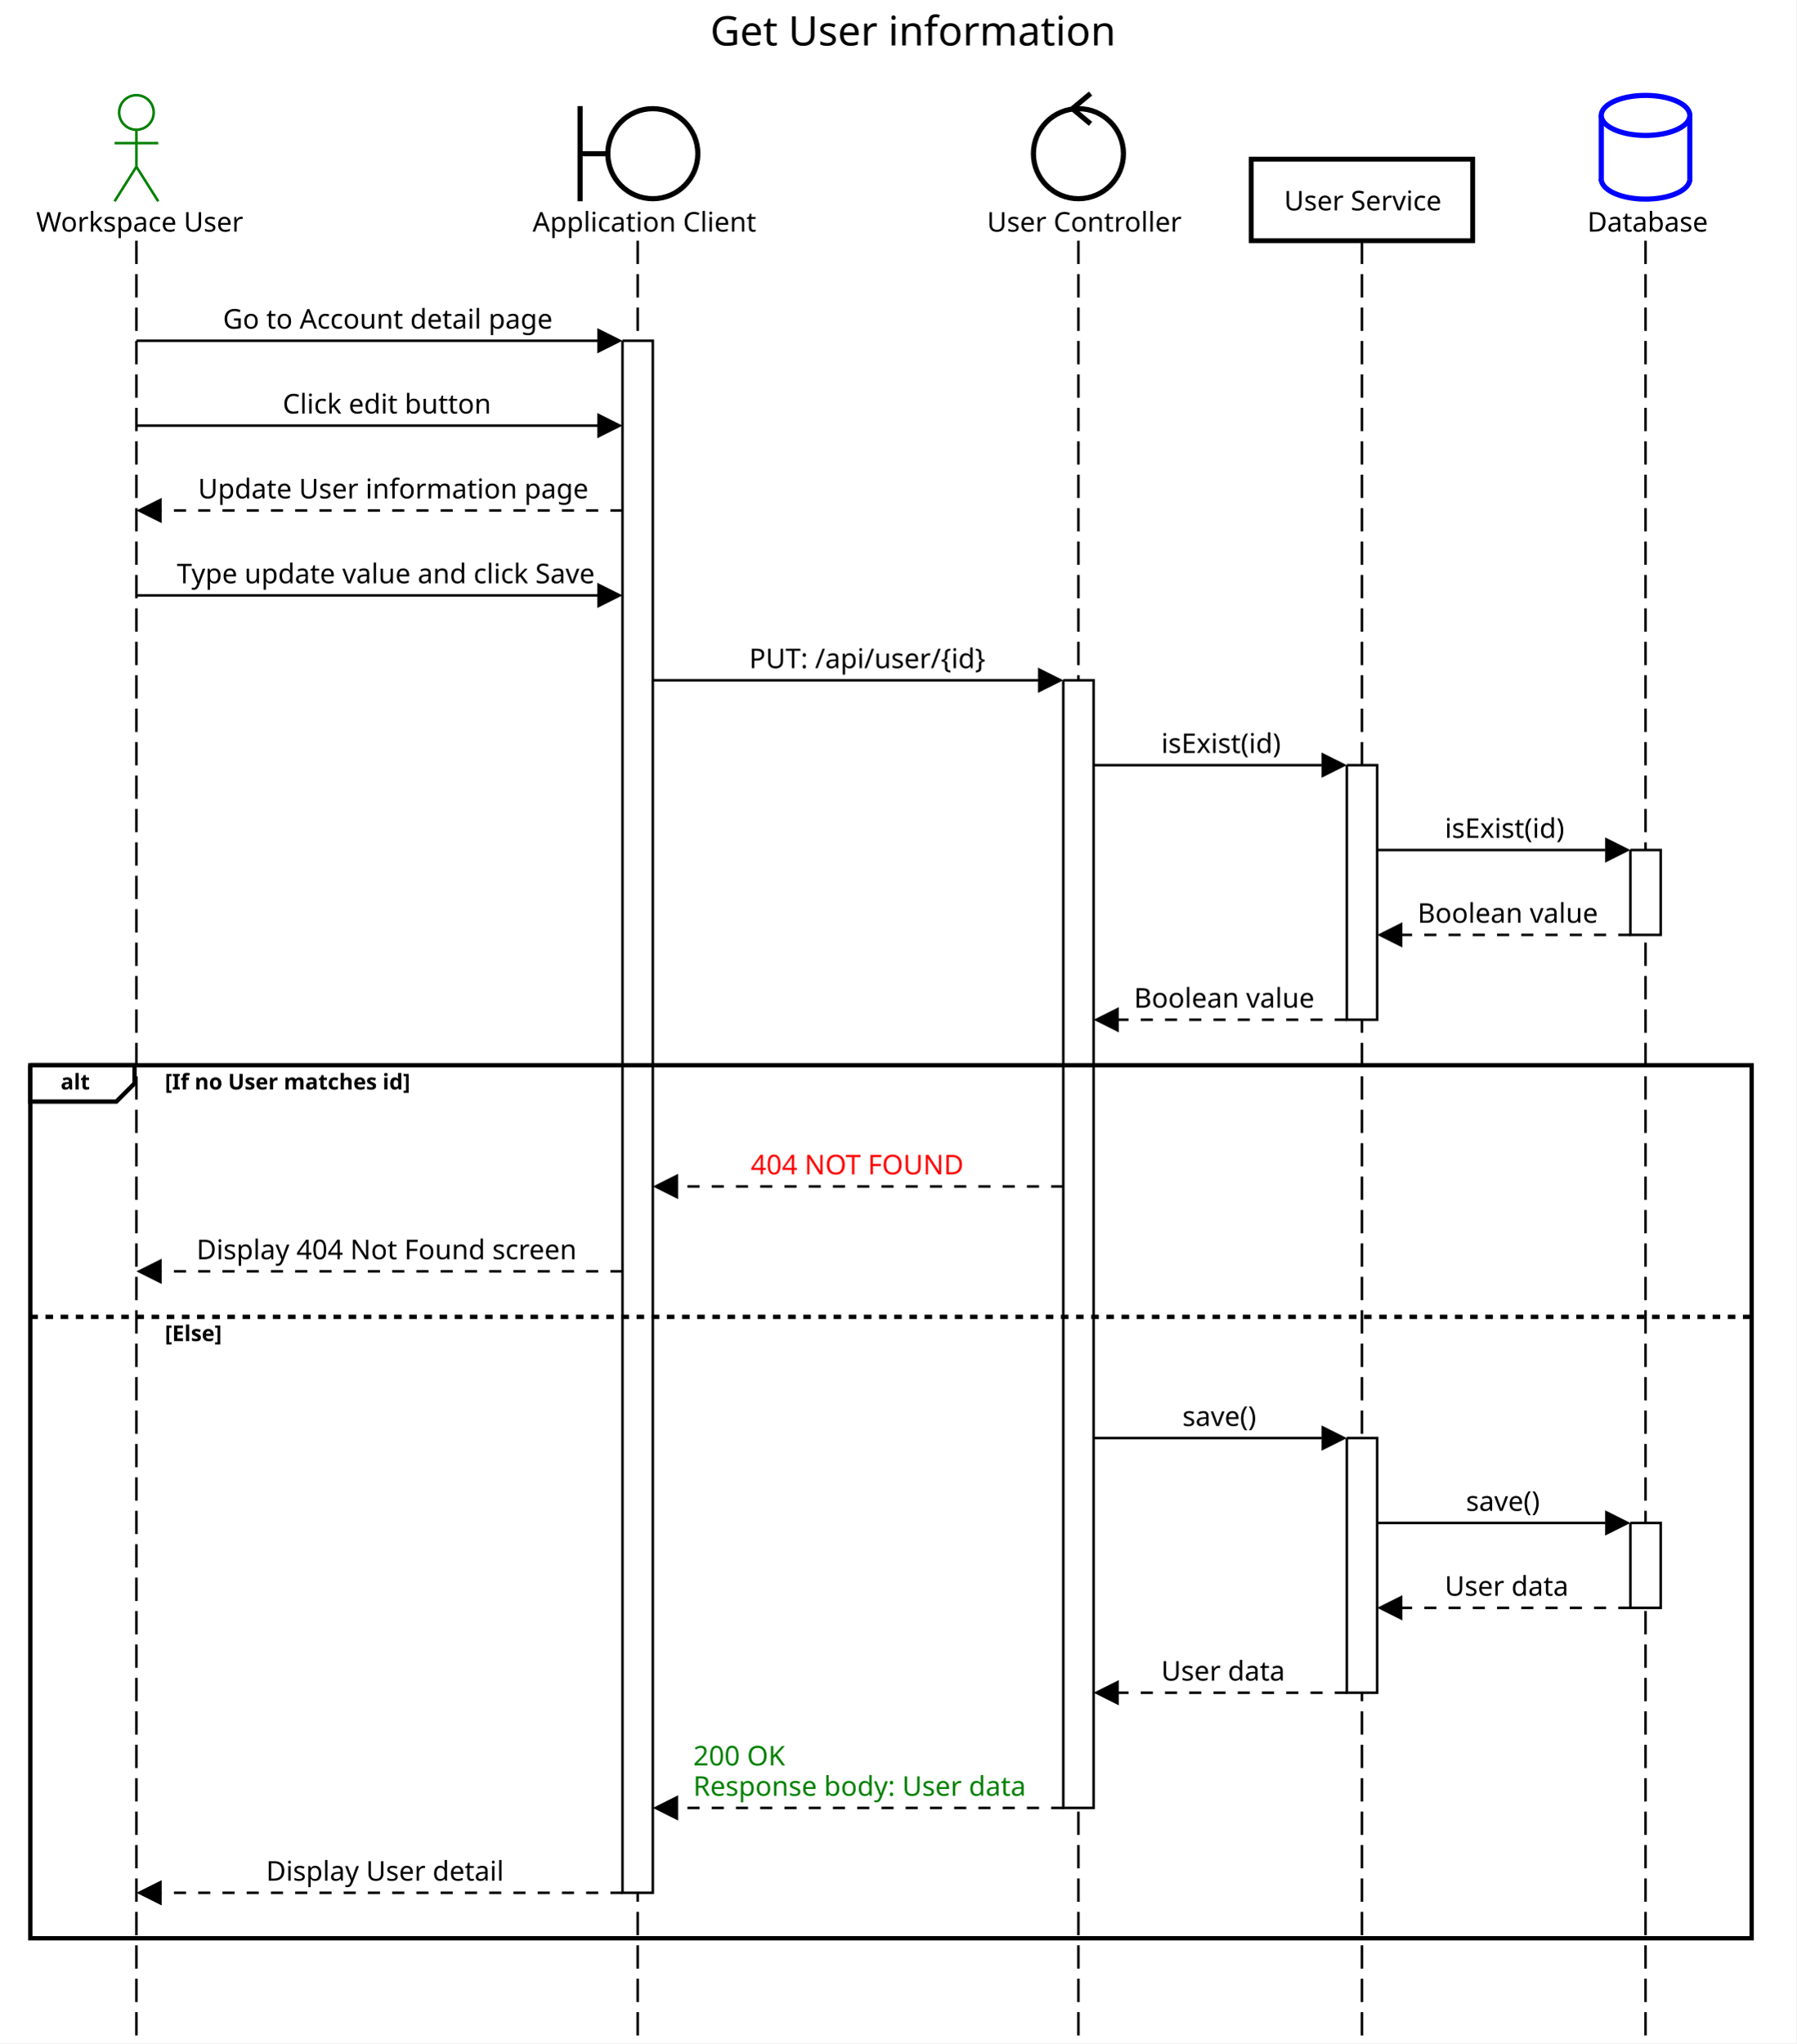
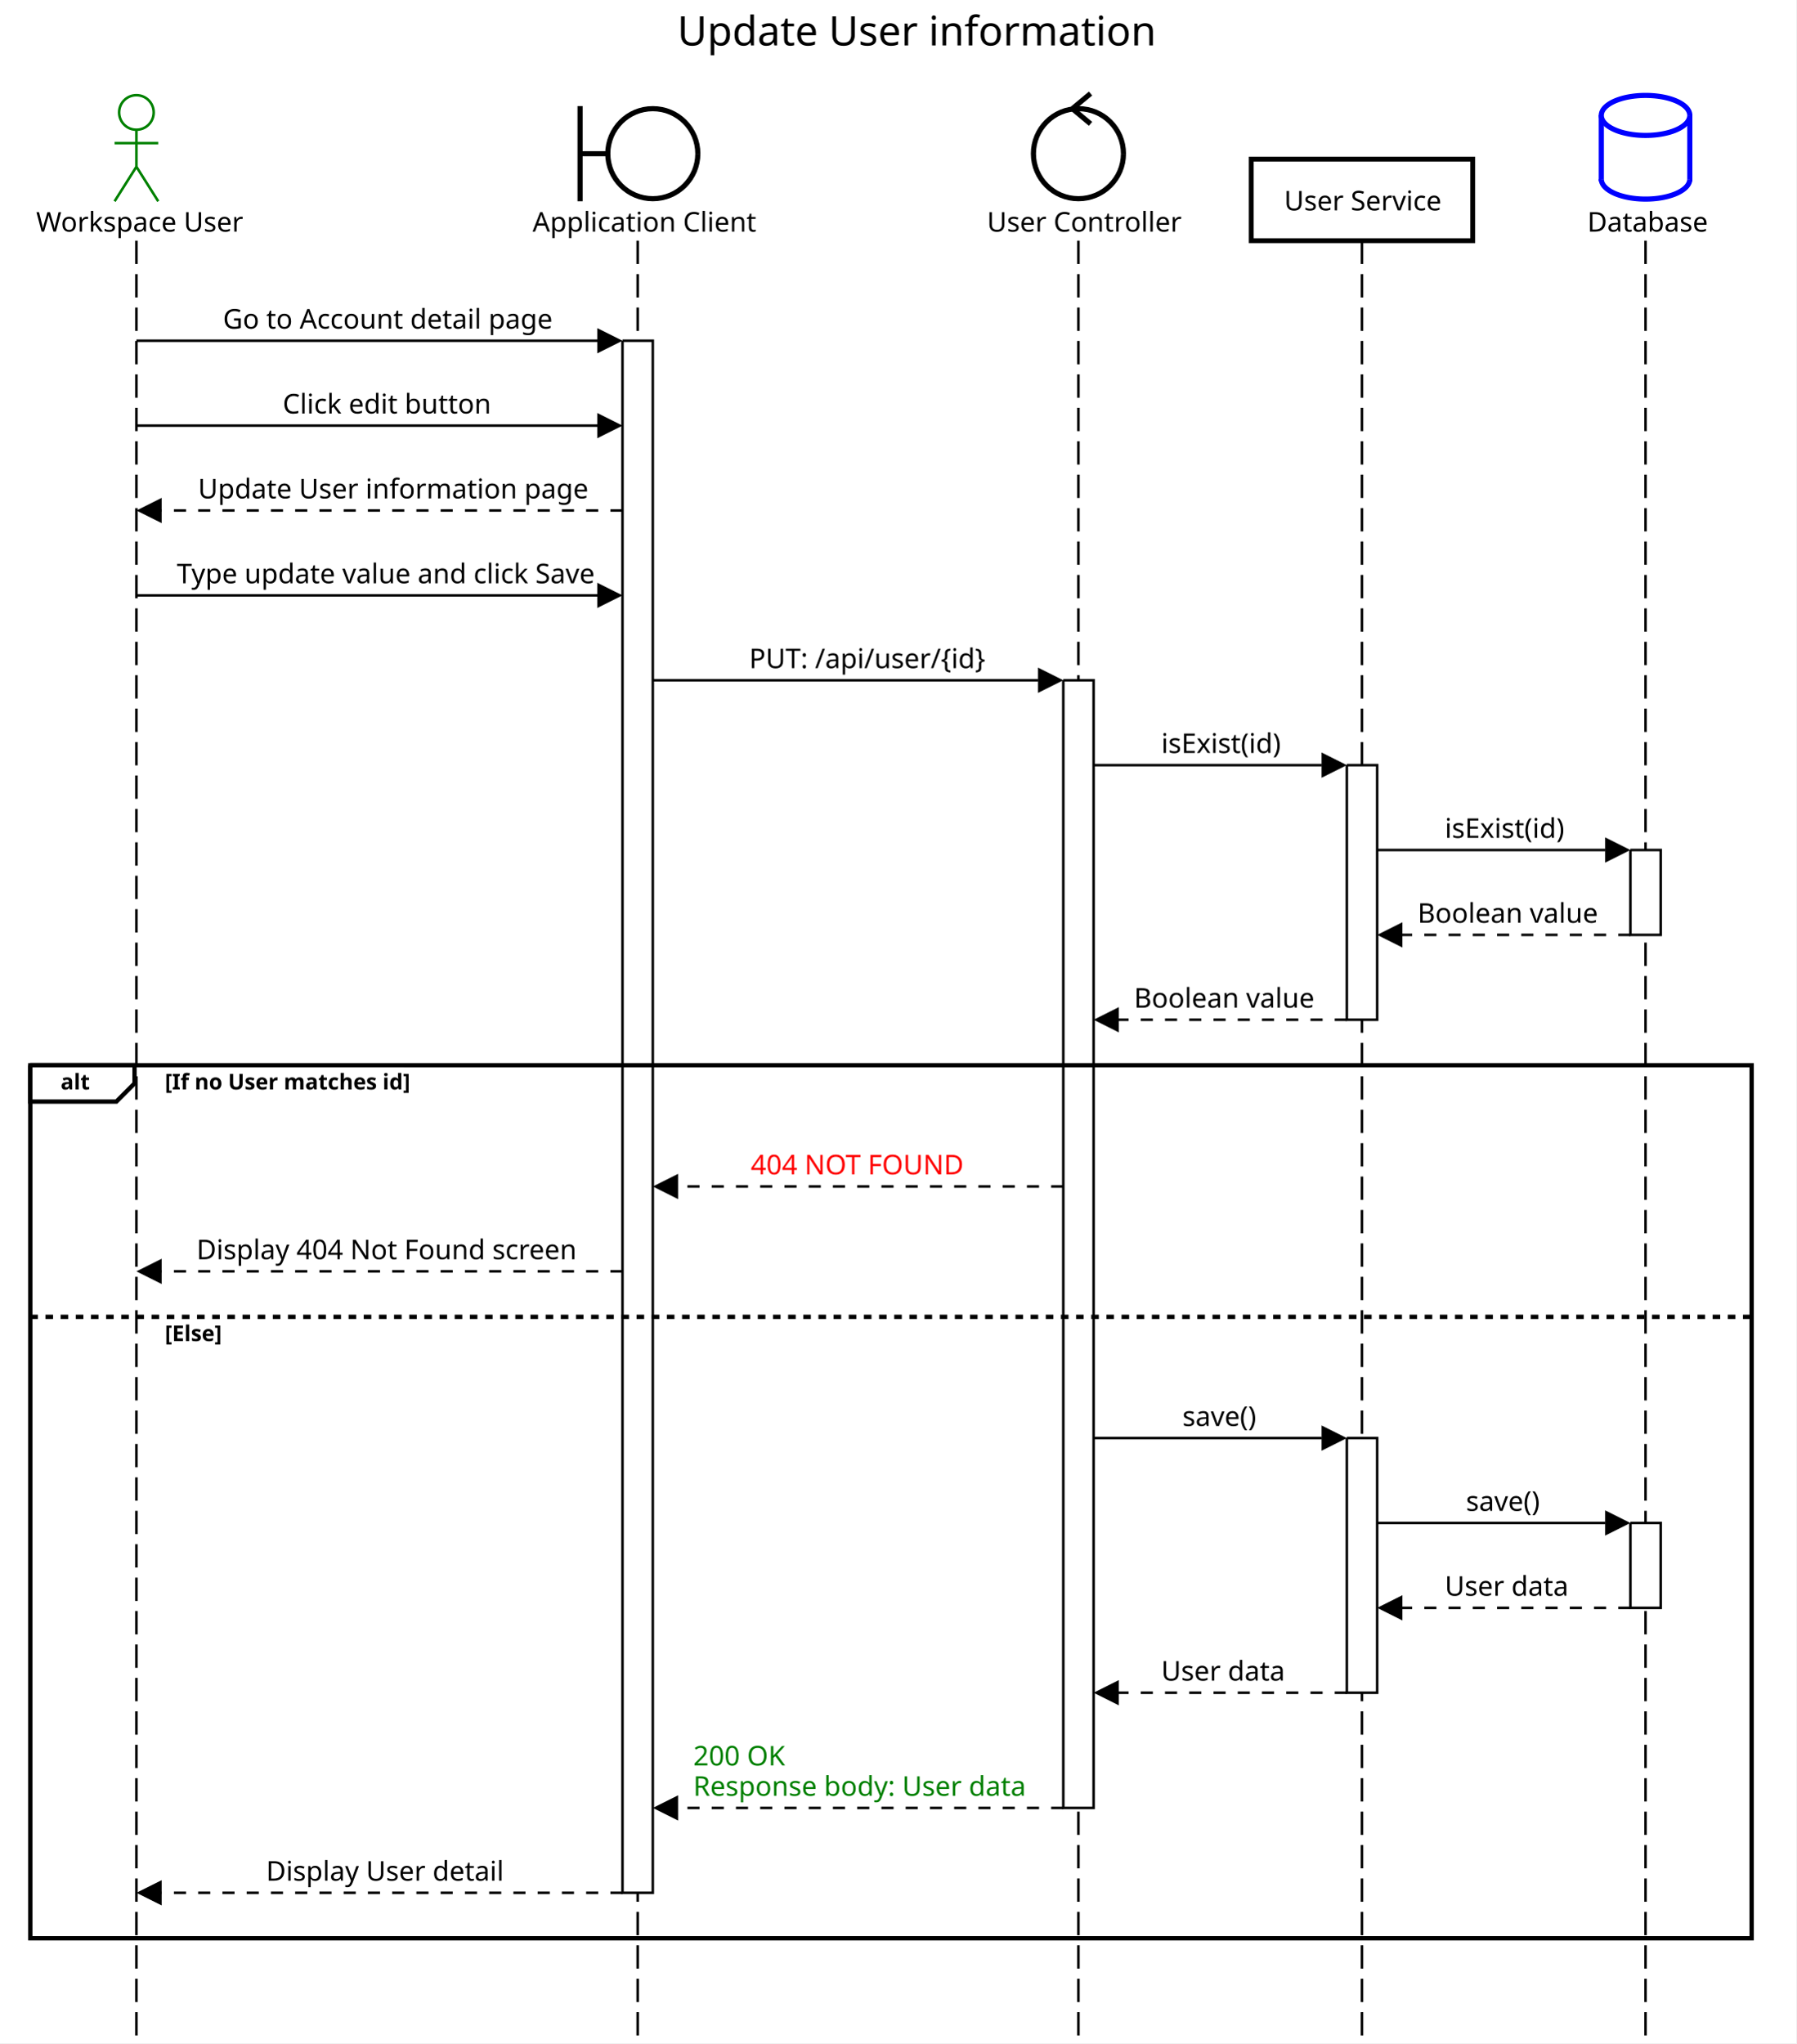
<svg xmlns="http://www.w3.org/2000/svg" version="1.1" width="968" height="1101">
  <defs />
  <g>
    <g />
    <g />
    <g />
    <g />
    <g />
    <g />
    <g />
    <g />
    <g />
    <g />
    <g />
    <g />
    <g />
    <g />
    <g />
    <g />
    <g />
    <g />
    <g />
    <g />
    <g />
    <g />
    <g />
    <g>
      <rect fill="white" stroke="none" x="0" y="0" width="968" height="1101" />
    </g>
    <g>
-       <text fill="black" stroke="none" font-family="sans-serif" font-size="16.5pt" font-style="normal" font-weight="normal" text-decoration="normal" x="382.77" y="24.503" text-anchor="start" dominant-baseline="alphabetic" xml:space="preserve">Get User information</text>
+       <text fill="black" stroke="none" font-family="sans-serif" font-size="16.5pt" font-style="normal" font-weight="normal" text-decoration="normal" x="365.03" y="24.503" text-anchor="start" dominant-baseline="alphabetic" xml:space="preserve">Update User information</text>
    </g>
    <g />
    <g>
      <path fill="none" stroke="black" paint-order="fill stroke markers" d=" M 73.508 129.702 L 73.508 1101.646" stroke-miterlimit="10" stroke-width="1.361" stroke-dasharray="12.566,5.445" />
      <path fill="none" stroke="black" paint-order="fill stroke markers" d=" M 343.647 129.702 L 343.647 1101.646" stroke-miterlimit="10" stroke-width="1.361" stroke-dasharray="12.566,5.445" />
      <path fill="none" stroke="black" paint-order="fill stroke markers" d=" M 581.195 129.702 L 581.195 1101.646" stroke-miterlimit="10" stroke-width="1.361" stroke-dasharray="12.566,5.445" />
      <path fill="none" stroke="black" paint-order="fill stroke markers" d=" M 734.011 129.702 L 734.011 1101.646" stroke-miterlimit="10" stroke-width="1.361" stroke-dasharray="12.566,5.445" />
      <path fill="none" stroke="black" paint-order="fill stroke markers" d=" M 886.828 129.702 L 886.828 1101.646" stroke-miterlimit="10" stroke-width="1.361" stroke-dasharray="12.566,5.445" />
    </g>
    <g>
      <g>
        <path fill="white" stroke="green" paint-order="fill stroke markers" d=" M 82.819 60.604 A 9.311 9.311 0 1 1 82.819 60.594 M 73.508 69.915 L 73.508 89.844 M 61.747 77.102 L 85.27 77.102 M 73.508 89.844 L 61.747 108.466 M 73.508 89.844 L 85.27 108.466" stroke-miterlimit="10" stroke-width="1.388" stroke-dasharray="" />
      </g>
      <g>
        <text fill="black" stroke="none" font-family="sans-serif" font-size="11pt" font-style="normal" font-weight="normal" text-decoration="normal" x="19.468" y="124.801" text-anchor="start" dominant-baseline="alphabetic" xml:space="preserve">Workspace User</text>
      </g>
      <g>
        <path fill="white" stroke="black" paint-order="fill stroke markers" d=" M 376.073 82.819 A 24.258 24.258 0 1 1 376.073 82.795 M 312.61 57.173 L 312.61 108.466 M 311.222 82.819 L 327.557 82.819" stroke-miterlimit="10" stroke-width="2.777" stroke-dasharray="" />
      </g>
      <g>
        <text fill="black" stroke="none" font-family="sans-serif" font-size="11pt" font-style="normal" font-weight="normal" text-decoration="normal" x="287.012" y="124.801" text-anchor="start" dominant-baseline="alphabetic" xml:space="preserve">Application Client</text>
      </g>
      <g>
        <path fill="white" stroke="black" paint-order="fill stroke markers" d=" M 605.453 82.819 A 24.258 24.258 0 1 1 605.453 82.795 M 577.928 58.562 L 587.729 50.394 M 577.928 58.562 L 587.729 66.729" stroke-miterlimit="10" stroke-width="2.777" stroke-dasharray="" />
      </g>
      <g>
        <text fill="black" stroke="none" font-family="sans-serif" font-size="11pt" font-style="normal" font-weight="normal" text-decoration="normal" x="531.907" y="124.801" text-anchor="start" dominant-baseline="alphabetic" xml:space="preserve">User Controller</text>
      </g>
      <path fill="none" stroke="none" />
      <g>
        <path fill="white" stroke="black" paint-order="fill stroke markers" d=" M 674.334 85.76 L 793.689 85.76 L 793.689 129.702 L 674.334 129.702 L 674.334 85.76 Z" stroke-miterlimit="10" stroke-width="2.614" stroke-dasharray="" />
      </g>
      <g>
        <text fill="black" stroke="none" font-family="sans-serif" font-size="11pt" font-style="normal" font-weight="normal" text-decoration="normal" x="692.057" y="113.366" text-anchor="start" dominant-baseline="alphabetic" xml:space="preserve">User Service</text>
      </g>
      <g>
        <path fill="white" stroke="blue" paint-order="fill stroke markers" d=" M 862.978 97.685 L 862.978 63.381 L 910.677 63.381 L 910.677 97.685" stroke-miterlimit="10" stroke-width="2.777" stroke-dasharray="" />
        <path fill="white" stroke="blue" paint-order="fill stroke markers" d=" M 910.677 62.188 L 910.676 62.296 L 910.672 62.404 L 910.666 62.512 L 910.658 62.619 L 910.647 62.727 L 910.634 62.835 L 910.619 62.942 L 910.601 63.05 L 910.581 63.157 L 910.558 63.264 L 910.533 63.372 L 910.506 63.479 L 910.476 63.586 L 910.444 63.693 L 910.409 63.799 L 910.372 63.906 L 910.333 64.012 L 910.292 64.118 L 910.248 64.224 L 910.202 64.33 L 910.153 64.436 L 910.102 64.541 L 910.049 64.646 L 909.993 64.751 L 909.936 64.855 L 909.875 64.96 L 909.813 65.064 L 909.748 65.168 L 909.681 65.271 L 909.612 65.374 L 909.54 65.477 L 909.466 65.58 L 909.39 65.682 L 909.312 65.784 L 909.231 65.885 L 909.148 65.986 L 909.063 66.087 L 908.976 66.187 L 908.886 66.287 L 908.794 66.387 L 908.7 66.486 L 908.604 66.584 L 908.506 66.683 L 908.405 66.78 L 908.303 66.878 L 908.198 66.974 L 908.091 67.071 L 907.982 67.167 L 907.871 67.262 L 907.757 67.357 L 907.642 67.451 L 907.525 67.545 L 907.405 67.638 L 907.283 67.731 L 907.16 67.823 L 907.034 67.915 L 906.906 68.006 L 906.777 68.096 L 906.645 68.186 L 906.511 68.276 L 906.376 68.364 L 906.238 68.452 L 906.099 68.54 L 905.957 68.627 L 905.814 68.713 L 905.668 68.798 L 905.521 68.883 L 905.372 68.967 L 905.221 69.051 L 905.069 69.134 L 904.914 69.216 L 904.758 69.297 L 904.6 69.378 L 904.44 69.458 L 904.278 69.537 L 904.115 69.616 L 903.949 69.693 L 903.782 69.77 L 903.614 69.847 L 903.444 69.922 L 903.272 69.997 L 903.098 70.071 L 902.923 70.144 L 902.746 70.216 L 902.568 70.288 L 902.388 70.359 L 902.206 70.429 L 902.023 70.498 L 901.839 70.566 L 901.653 70.633 L 901.465 70.7 L 901.276 70.766 L 901.086 70.831 L 900.894 70.895 L 900.7 70.958 L 900.506 71.02 L 900.31 71.081 L 900.112 71.142 L 899.914 71.202 L 899.714 71.26 L 899.512 71.318 L 899.31 71.375 L 899.106 71.431 L 898.901 71.486 L 898.694 71.54 L 898.487 71.593 L 898.278 71.645 L 898.069 71.697 L 897.858 71.747 L 897.646 71.796 L 897.433 71.845 L 897.218 71.892 L 897.003 71.939 L 896.787 71.984 L 896.57 72.029 L 896.352 72.072 L 896.133 72.115 L 895.912 72.157 L 895.691 72.197 L 895.47 72.237 L 895.247 72.275 L 895.023 72.313 L 894.799 72.349 L 894.574 72.385 L 894.348 72.419 L 894.121 72.453 L 893.894 72.485 L 893.666 72.517 L 893.437 72.547 L 893.207 72.576 L 892.977 72.605 L 892.746 72.632 L 892.515 72.658 L 892.283 72.683 L 892.051 72.708 L 891.818 72.731 L 891.584 72.753 L 891.35 72.774 L 891.116 72.794 L 890.881 72.812 L 890.646 72.83 L 890.41 72.847 L 890.174 72.863 L 889.938 72.877 L 889.702 72.891 L 889.465 72.903 L 889.227 72.915 L 888.99 72.925 L 888.752 72.934 L 888.515 72.942 L 888.277 72.949 L 888.039 72.955 L 887.8 72.96 L 887.562 72.964 L 887.324 72.967 L 887.085 72.969 L 886.847 72.969 L 886.608 72.969 L 886.37 72.967 L 886.131 72.965 L 885.893 72.961 L 885.655 72.956 L 885.416 72.95 L 885.178 72.944 L 884.941 72.936 L 884.703 72.926 L 884.466 72.916 L 884.228 72.905 L 883.991 72.893 L 883.755 72.879 L 883.518 72.865 L 883.282 72.85 L 883.047 72.833 L 882.811 72.815 L 882.577 72.797 L 882.342 72.777 L 882.108 72.756 L 881.875 72.734 L 881.642 72.711 L 881.409 72.687 L 881.177 72.662 L 880.946 72.636 L 880.715 72.609 L 880.485 72.581 L 880.255 72.552 L 880.026 72.522 L 879.798 72.49 L 879.57 72.458 L 879.343 72.425 L 879.117 72.39 L 878.892 72.355 L 878.668 72.319 L 878.444 72.281 L 878.221 72.243 L 877.999 72.203 L 877.778 72.163 L 877.558 72.122 L 877.338 72.079 L 877.12 72.036 L 876.903 71.991 L 876.686 71.946 L 876.471 71.9 L 876.257 71.852 L 876.044 71.804 L 875.831 71.755 L 875.62 71.705 L 875.41 71.654 L 875.201 71.602 L 874.994 71.549 L 874.787 71.495 L 874.582 71.44 L 874.378 71.384 L 874.175 71.327 L 873.974 71.269 L 873.773 71.211 L 873.575 71.151 L 873.377 71.091 L 873.181 71.03 L 872.986 70.968 L 872.792 70.905 L 872.6 70.841 L 872.409 70.776 L 872.22 70.71 L 872.032 70.644 L 871.846 70.577 L 871.661 70.509 L 871.478 70.44 L 871.296 70.37 L 871.116 70.299 L 870.937 70.228 L 870.76 70.156 L 870.585 70.082 L 870.411 70.009 L 870.239 69.934 L 870.068 69.859 L 869.9 69.783 L 869.732 69.706 L 869.567 69.628 L 869.403 69.55 L 869.241 69.47 L 869.081 69.391 L 868.923 69.31 L 868.766 69.229 L 868.611 69.147 L 868.458 69.064 L 868.307 68.981 L 868.158 68.897 L 868.01 68.812 L 867.865 68.726 L 867.721 68.64 L 867.579 68.554 L 867.439 68.466 L 867.301 68.378 L 867.165 68.29 L 867.031 68.201 L 866.899 68.111 L 866.769 68.02 L 866.641 67.93 L 866.515 67.838 L 866.391 67.746 L 866.269 67.653 L 866.15 67.56 L 866.032 67.466 L 865.916 67.372 L 865.802 67.277 L 865.691 67.182 L 865.581 67.086 L 865.474 66.99 L 865.369 66.893 L 865.266 66.796 L 865.165 66.698 L 865.067 66.6 L 864.97 66.501 L 864.876 66.402 L 864.784 66.303 L 864.694 66.203 L 864.606 66.103 L 864.52 66.002 L 864.437 65.901 L 864.356 65.8 L 864.277 65.698 L 864.201 65.596 L 864.127 65.493 L 864.055 65.391 L 863.985 65.287 L 863.918 65.184 L 863.852 65.08 L 863.79 64.976 L 863.729 64.872 L 863.671 64.768 L 863.615 64.663 L 863.561 64.558 L 863.51 64.452 L 863.461 64.347 L 863.415 64.241 L 863.37 64.135 L 863.328 64.029 L 863.289 63.923 L 863.252 63.816 L 863.217 63.71 L 863.184 63.603 L 863.154 63.496 L 863.127 63.389 L 863.101 63.282 L 863.078 63.174 L 863.058 63.067 L 863.039 62.959 L 863.023 62.852 L 863.01 62.744 L 862.999 62.636 L 862.99 62.529 L 862.984 62.421 L 862.98 62.313 L 862.978 62.205 L 862.979 62.097 L 862.982 61.99 L 862.988 61.882 L 862.996 61.774 L 863.006 61.666 L 863.019 61.559 L 863.034 61.451 L 863.052 61.344 L 863.071 61.236 L 863.094 61.129 L 863.118 61.022 L 863.145 60.915 L 863.175 60.808 L 863.206 60.701 L 863.24 60.594 L 863.277 60.487 L 863.316 60.381 L 863.357 60.275 L 863.4 60.169 L 863.446 60.063 L 863.494 59.957 L 863.545 59.852 L 863.598 59.747 L 863.653 59.642 L 863.71 59.537 L 863.77 59.433 L 863.832 59.329 L 863.897 59.225 L 863.963 59.122 L 864.032 59.018 L 864.103 58.916 L 864.177 58.813 L 864.253 58.711 L 864.331 58.609 L 864.411 58.507 L 864.494 58.406 L 864.578 58.305 L 864.665 58.205 L 864.755 58.105 L 864.846 58.006 L 864.94 57.906 L 865.036 57.808 L 865.134 57.709 L 865.234 57.612 L 865.336 57.514 L 865.44 57.417 L 865.547 57.321 L 865.656 57.225 L 865.767 57.129 L 865.88 57.034 L 865.995 56.94 L 866.112 56.846 L 866.231 56.753 L 866.352 56.66 L 866.476 56.568 L 866.601 56.476 L 866.728 56.385 L 866.858 56.294 L 866.989 56.204 L 867.122 56.115 L 867.258 56.026 L 867.395 55.938 L 867.534 55.85 L 867.675 55.763 L 867.819 55.677 L 867.964 55.592 L 868.11 55.507 L 868.259 55.422 L 868.41 55.339 L 868.562 55.256 L 868.716 55.174 L 868.872 55.092 L 869.03 55.011 L 869.19 54.931 L 869.351 54.852 L 869.515 54.773 L 869.679 54.695 L 869.846 54.618 L 870.014 54.542 L 870.184 54.466 L 870.356 54.391 L 870.529 54.317 L 870.704 54.244 L 870.881 54.171 L 871.059 54.1 L 871.239 54.029 L 871.42 53.959 L 871.603 53.89 L 871.787 53.821 L 871.973 53.754 L 872.16 53.687 L 872.349 53.621 L 872.539 53.556 L 872.731 53.492 L 872.924 53.428 L 873.118 53.366 L 873.314 53.305 L 873.511 53.244 L 873.71 53.184 L 873.91 53.125 L 874.111 53.067 L 874.313 53.01 L 874.517 52.954 L 874.722 52.899 L 874.928 52.845 L 875.135 52.791 L 875.344 52.739 L 875.553 52.688 L 875.764 52.637 L 875.976 52.588 L 876.189 52.539 L 876.403 52.491 L 876.618 52.445 L 876.834 52.399 L 877.051 52.354 L 877.269 52.311 L 877.488 52.268 L 877.708 52.226 L 877.929 52.186 L 878.15 52.146 L 878.373 52.107 L 878.596 52.069 L 878.82 52.033 L 879.046 51.997 L 879.271 51.962 L 879.498 51.929 L 879.725 51.896 L 879.953 51.864 L 880.182 51.834 L 880.411 51.804 L 880.641 51.776 L 880.872 51.748 L 881.103 51.722 L 881.335 51.697 L 881.567 51.672 L 881.8 51.649 L 882.034 51.627 L 882.268 51.606 L 882.502 51.586 L 882.737 51.567 L 882.972 51.549 L 883.207 51.532 L 883.443 51.516 L 883.679 51.501 L 883.916 51.488 L 884.153 51.475 L 884.39 51.463 L 884.627 51.453 L 884.865 51.443 L 885.103 51.435 L 885.341 51.428 L 885.579 51.422 L 885.817 51.417 L 886.055 51.413 L 886.294 51.41 L 886.532 51.408 L 886.771 51.407 L 887.009 51.407 L 887.248 51.409 L 887.486 51.411 L 887.724 51.415 L 887.963 51.419 L 888.201 51.425 L 888.439 51.432 L 888.677 51.439 L 888.914 51.448 L 889.152 51.458 L 889.389 51.469 L 889.626 51.481 L 889.863 51.495 L 890.099 51.509 L 890.335 51.524 L 890.571 51.541 L 890.806 51.558 L 891.041 51.576 L 891.276 51.596 L 891.51 51.617 L 891.744 51.638 L 891.977 51.661 L 892.209 51.685 L 892.441 51.71 L 892.673 51.736 L 892.904 51.763 L 893.134 51.791 L 893.364 51.82 L 893.593 51.85 L 893.821 51.881 L 894.049 51.913 L 894.276 51.946 L 894.502 51.98 L 894.727 52.015 L 894.952 52.052 L 895.176 52.089 L 895.399 52.127 L 895.621 52.166 L 895.842 52.207 L 896.063 52.248 L 896.282 52.29 L 896.5 52.333 L 896.718 52.378 L 896.934 52.423 L 897.15 52.469 L 897.364 52.516 L 897.578 52.564 L 897.79 52.613 L 898.001 52.663 L 898.212 52.714 L 898.421 52.766 L 898.628 52.819 L 898.835 52.873 L 899.041 52.928 L 899.245 52.983 L 899.448 53.04 L 899.65 53.098 L 899.85 53.156 L 900.049 53.215 L 900.247 53.275 L 900.443 53.337 L 900.639 53.399 L 900.832 53.461 L 901.025 53.525 L 901.216 53.59 L 901.405 53.655 L 901.593 53.722 L 901.78 53.789 L 901.965 53.857 L 902.148 53.926 L 902.33 53.995 L 902.511 54.066 L 902.69 54.137 L 902.867 54.209 L 903.043 54.282 L 903.217 54.356 L 903.389 54.43 L 903.56 54.506 L 903.729 54.582 L 903.896 54.658 L 904.062 54.736 L 904.226 54.814 L 904.388 54.893 L 904.549 54.973 L 904.708 55.053 L 904.864 55.135 L 905.02 55.216 L 905.173 55.299 L 905.324 55.382 L 905.474 55.466 L 905.622 55.551 L 905.768 55.636 L 905.912 55.722 L 906.054 55.809 L 906.194 55.896 L 906.332 55.984 L 906.468 56.072 L 906.603 56.161 L 906.735 56.251 L 906.865 56.341 L 906.994 56.432 L 907.12 56.524 L 907.244 56.616 L 907.367 56.708 L 907.487 56.801 L 907.605 56.895 L 907.721 56.989 L 907.835 57.084 L 907.947 57.179 L 908.056 57.275 L 908.164 57.371 L 908.27 57.468 L 908.373 57.565 L 908.474 57.663 L 908.573 57.761 L 908.67 57.859 L 908.765 57.958 L 908.857 58.057 L 908.947 58.157 L 909.035 58.257 L 909.121 58.358 L 909.205 58.459 L 909.286 58.56 L 909.365 58.662 L 909.442 58.764 L 909.517 58.867 L 909.589 58.969 L 909.659 59.072 L 909.727 59.176 L 909.793 59.279 L 909.856 59.383 L 909.917 59.488 L 909.975 59.592 L 910.032 59.697 L 910.086 59.802 L 910.137 59.907 L 910.186 60.013 L 910.233 60.118 L 910.278 60.224 L 910.32 60.33 L 910.36 60.437 L 910.398 60.543 L 910.433 60.65 L 910.466 60.756 L 910.496 60.863 L 910.524 60.97 L 910.55 61.078 L 910.574 61.185 L 910.595 61.292 L 910.613 61.4 L 910.629 61.507 L 910.643 61.615 L 910.655 61.723 L 910.664 61.83 L 910.671 61.938 L 910.675 62.046 L 910.677 62.154 M 910.677 96.492 L 910.676 96.6 L 910.672 96.708 L 910.666 96.815 L 910.658 96.923 L 910.647 97.031 L 910.634 97.139 L 910.619 97.246 L 910.601 97.354 L 910.581 97.461 L 910.558 97.568 L 910.533 97.676 L 910.506 97.783 L 910.476 97.89 L 910.444 97.996 L 910.409 98.103 L 910.372 98.21 L 910.333 98.316 L 910.292 98.422 L 910.248 98.528 L 910.202 98.634 L 910.153 98.74 L 910.102 98.845 L 910.049 98.95 L 909.993 99.055 L 909.936 99.159 L 909.875 99.264 L 909.813 99.368 L 909.748 99.472 L 909.681 99.575 L 909.612 99.678 L 909.54 99.781 L 909.466 99.883 L 909.39 99.986 L 909.312 100.087 L 909.231 100.189 L 909.148 100.29 L 909.063 100.391 L 908.976 100.491 L 908.886 100.591 L 908.794 100.69 L 908.7 100.79 L 908.604 100.888 L 908.506 100.986 L 908.405 101.084 L 908.303 101.182 L 908.198 101.278 L 908.091 101.375 L 907.982 101.471 L 907.871 101.566 L 907.757 101.661 L 907.642 101.755 L 907.525 101.849 L 907.405 101.942 L 907.283 102.035 L 907.16 102.127 L 907.034 102.219 L 906.906 102.31 L 906.777 102.4 L 906.645 102.49 L 906.511 102.58 L 906.376 102.668 L 906.238 102.756 L 906.099 102.844 L 905.957 102.931 L 905.814 103.017 L 905.668 103.102 L 905.521 103.187 L 905.372 103.271 L 905.221 103.355 L 905.069 103.438 L 904.914 103.52 L 904.758 103.601 L 904.6 103.682 L 904.44 103.762 L 904.278 103.841 L 904.115 103.919 L 903.949 103.997 L 903.782 104.074 L 903.614 104.151 L 903.444 104.226 L 903.272 104.301 L 903.098 104.375 L 902.923 104.448 L 902.746 104.52 L 902.568 104.592 L 902.388 104.663 L 902.206 104.732 L 902.023 104.802 L 901.839 104.87 L 901.653 104.937 L 901.465 105.004 L 901.276 105.07 L 901.086 105.134 L 900.894 105.199 L 900.7 105.262 L 900.506 105.324 L 900.31 105.385 L 900.112 105.446 L 899.914 105.505 L 899.714 105.564 L 899.512 105.622 L 899.31 105.679 L 899.106 105.735 L 898.901 105.79 L 898.694 105.844 L 898.487 105.897 L 898.278 105.949 L 898.069 106.001 L 897.858 106.051 L 897.646 106.1 L 897.433 106.149 L 897.218 106.196 L 897.003 106.243 L 896.787 106.288 L 896.57 106.333 L 896.352 106.376 L 896.133 106.419 L 895.912 106.46 L 895.691 106.501 L 895.47 106.541 L 895.247 106.579 L 895.023 106.617 L 894.799 106.653 L 894.574 106.689 L 894.348 106.723 L 894.121 106.757 L 893.894 106.789 L 893.666 106.821 L 893.437 106.851 L 893.207 106.88 L 892.977 106.909 L 892.746 106.936 L 892.515 106.962 L 892.283 106.987 L 892.051 107.012 L 891.818 107.035 L 891.584 107.057 L 891.35 107.078 L 891.116 107.098 L 890.881 107.116 L 890.646 107.134 L 890.41 107.151 L 890.174 107.167 L 889.938 107.181 L 889.702 107.195 L 889.465 107.207 L 889.227 107.219 L 888.99 107.229 L 888.752 107.238 L 888.515 107.246 L 888.277 107.253 L 888.039 107.259 L 887.8 107.264 L 887.562 107.268 L 887.324 107.271 L 887.085 107.273 L 886.847 107.273 L 886.608 107.273 L 886.37 107.271 L 886.131 107.269 L 885.893 107.265 L 885.655 107.26 L 885.416 107.254 L 885.178 107.247 L 884.941 107.239 L 884.703 107.23 L 884.466 107.22 L 884.228 107.209 L 883.991 107.197 L 883.755 107.183 L 883.518 107.169 L 883.282 107.153 L 883.047 107.137 L 882.811 107.119 L 882.577 107.101 L 882.342 107.081 L 882.108 107.06 L 881.875 107.038 L 881.642 107.015 L 881.409 106.991 L 881.177 106.966 L 880.946 106.94 L 880.715 106.913 L 880.485 106.885 L 880.255 106.856 L 880.026 106.826 L 879.798 106.794 L 879.57 106.762 L 879.343 106.729 L 879.117 106.694 L 878.892 106.659 L 878.668 106.623 L 878.444 106.585 L 878.221 106.547 L 877.999 106.507 L 877.778 106.467 L 877.558 106.426 L 877.338 106.383 L 877.12 106.34 L 876.903 106.295 L 876.686 106.25 L 876.471 106.204 L 876.257 106.156 L 876.044 106.108 L 875.831 106.059 L 875.62 106.009 L 875.41 105.958 L 875.201 105.905 L 874.994 105.852 L 874.787 105.799 L 874.582 105.744 L 874.378 105.688 L 874.175 105.631 L 873.974 105.573 L 873.773 105.515 L 873.575 105.455 L 873.377 105.395 L 873.181 105.334 L 872.986 105.272 L 872.792 105.209 L 872.6 105.145 L 872.409 105.08 L 872.22 105.014 L 872.032 104.948 L 871.846 104.881 L 871.661 104.812 L 871.478 104.744 L 871.296 104.674 L 871.116 104.603 L 870.937 104.532 L 870.76 104.459 L 870.585 104.386 L 870.411 104.313 L 870.239 104.238 L 870.068 104.163 L 869.9 104.086 L 869.732 104.01 L 869.567 103.932 L 869.403 103.854 L 869.241 103.774 L 869.081 103.695 L 868.923 103.614 L 868.766 103.533 L 868.611 103.451 L 868.458 103.368 L 868.307 103.285 L 868.158 103.2 L 868.01 103.116 L 867.865 103.03 L 867.721 102.944 L 867.579 102.858 L 867.439 102.77 L 867.301 102.682 L 867.165 102.594 L 867.031 102.505 L 866.899 102.415 L 866.769 102.324 L 866.641 102.233 L 866.515 102.142 L 866.391 102.05 L 866.269 101.957 L 866.15 101.864 L 866.032 101.77 L 865.916 101.676 L 865.802 101.581 L 865.691 101.486 L 865.581 101.39 L 865.474 101.294 L 865.369 101.197 L 865.266 101.1 L 865.165 101.002 L 865.067 100.904 L 864.97 100.805 L 864.876 100.706 L 864.784 100.607 L 864.694 100.507 L 864.606 100.407 L 864.52 100.306 L 864.437 100.205 L 864.356 100.104 L 864.277 100.002 L 864.201 99.9 L 864.127 99.797 L 864.055 99.695 L 863.985 99.591 L 863.918 99.488 L 863.852 99.384 L 863.79 99.28 L 863.729 99.176 L 863.671 99.071 L 863.615 98.967 L 863.561 98.862 L 863.51 98.756 L 863.461 98.651 L 863.415 98.545 L 863.37 98.439 L 863.328 98.333 L 863.289 98.227 L 863.252 98.12 L 863.217 98.013 L 863.184 97.907 L 863.154 97.8 L 863.127 97.693 L 863.101 97.585 L 863.078 97.478 L 863.058 97.371 L 863.039 97.263 L 863.023 97.156 L 863.01 97.048 L 862.999 96.94 L 862.99 96.833 L 862.984 96.725 L 862.98 96.617 L 862.978 96.509" stroke-miterlimit="10" stroke-width="2.777" stroke-dasharray="" />
      </g>
      <g>
        <text fill="black" stroke="none" font-family="sans-serif" font-size="11pt" font-style="normal" font-weight="normal" text-decoration="normal" x="855.45" y="124.801" text-anchor="start" dominant-baseline="alphabetic" xml:space="preserve">Database</text>
      </g>
    </g>
    <g>
      <path fill="white" stroke="black" paint-order="fill stroke markers" d=" M 335.48 183.608 L 351.815 183.608 L 351.815 1019.97 L 335.48 1019.97 L 335.48 183.608" stroke-miterlimit="10" stroke-width="1.361" stroke-dasharray="" />
      <path fill="white" stroke="black" paint-order="fill stroke markers" d=" M 573.028 366.562 L 589.363 366.562 L 589.363 974.232 L 573.028 974.232 L 573.028 366.562" stroke-miterlimit="10" stroke-width="1.361" stroke-dasharray="" />
      <path fill="white" stroke="black" paint-order="fill stroke markers" d=" M 725.844 412.301 L 742.179 412.301 L 742.179 549.516 L 725.844 549.516 L 725.844 412.301" stroke-miterlimit="10" stroke-width="1.361" stroke-dasharray="" />
      <path fill="white" stroke="black" paint-order="fill stroke markers" d=" M 878.66 458.039 L 894.995 458.039 L 894.995 503.778 L 878.66 503.778 L 878.66 458.039" stroke-miterlimit="10" stroke-width="1.361" stroke-dasharray="" />
      <path fill="white" stroke="black" paint-order="fill stroke markers" d=" M 725.844 774.942 L 742.179 774.942 L 742.179 912.158 L 725.844 912.158 L 725.844 774.942" stroke-miterlimit="10" stroke-width="1.361" stroke-dasharray="" />
      <path fill="white" stroke="black" paint-order="fill stroke markers" d=" M 878.66 820.681 L 894.995 820.681 L 894.995 866.419 L 878.66 866.419 L 878.66 820.681" stroke-miterlimit="10" stroke-width="1.361" stroke-dasharray="" />
      <g>
        <g>
          <rect fill="white" stroke="none" x="117.692" y="162.372" width="173.605" height="21.236" />
        </g>
        <text fill="black" stroke="none" font-family="sans-serif" font-size="11pt" font-style="normal" font-weight="normal" text-decoration="normal" x="120.142" y="177.074" text-anchor="start" dominant-baseline="alphabetic" xml:space="preserve">Go to Account detail page</text>
      </g>
      <g>
        <path fill="none" stroke="black" paint-order="fill stroke markers" d=" M 73.508 183.608 L 322.03 183.608" stroke-miterlimit="10" stroke-width="1.361" stroke-dasharray="" />
        <g transform="translate(335.4797,183.6077) translate(-335.4797,-183.6077)">
          <path fill="black" stroke="none" paint-order="stroke fill markers" d=" M 321.867 176.801 L 335.48 183.608 L 321.867 190.414 Z" />
        </g>
      </g>
      <g>
        <g>
          <rect fill="white" stroke="none" x="149.893" y="208.11" width="109.203" height="21.236" />
        </g>
        <text fill="black" stroke="none" font-family="sans-serif" font-size="11pt" font-style="normal" font-weight="normal" text-decoration="normal" x="152.343" y="222.812" text-anchor="start" dominant-baseline="alphabetic" xml:space="preserve">Click edit button</text>
      </g>
      <g>
        <path fill="none" stroke="black" paint-order="fill stroke markers" d=" M 73.508 229.346 L 322.03 229.346" stroke-miterlimit="10" stroke-width="1.361" stroke-dasharray="" />
        <g transform="translate(335.4797,229.3463) translate(-335.4797,-229.3463)">
          <path fill="black" stroke="none" paint-order="stroke fill markers" d=" M 321.867 222.54 L 335.48 229.346 L 321.867 236.153 Z" />
        </g>
      </g>
      <g>
        <g>
          <rect fill="white" stroke="none" x="104.256" y="253.849" width="200.477" height="21.236" />
        </g>
        <text fill="black" stroke="none" font-family="sans-serif" font-size="11pt" font-style="normal" font-weight="normal" text-decoration="normal" x="106.706" y="268.551" text-anchor="start" dominant-baseline="alphabetic" xml:space="preserve">Update User information page</text>
      </g>
      <g>
        <path fill="none" stroke="black" paint-order="fill stroke markers" d=" M 335.48 275.085 L 86.958 275.085" stroke-miterlimit="10" stroke-width="1.361" stroke-dasharray="6.534" />
        <g transform="translate(73.50841,275.0848) translate(-73.50841,-275.0848)">
          <path fill="black" stroke="none" paint-order="stroke fill markers" d=" M 87.121 268.278 L 73.508 275.085 L 87.121 281.891 Z" />
        </g>
      </g>
      <g>
        <g>
          <rect fill="white" stroke="none" x="92.838" y="299.588" width="223.311" height="21.236" />
        </g>
        <text fill="black" stroke="none" font-family="sans-serif" font-size="11pt" font-style="normal" font-weight="normal" text-decoration="normal" x="95.289" y="314.289" text-anchor="start" dominant-baseline="alphabetic" xml:space="preserve">Type update value and click Save</text>
      </g>
      <g>
        <path fill="none" stroke="black" paint-order="fill stroke markers" d=" M 73.508 320.823 L 322.03 320.823" stroke-miterlimit="10" stroke-width="1.361" stroke-dasharray="" />
        <g transform="translate(335.4797,320.8234) translate(-335.4797,-320.8234)">
          <path fill="black" stroke="none" paint-order="stroke fill markers" d=" M 321.867 314.017 L 335.48 320.823 L 321.867 327.63 Z" />
        </g>
      </g>
      <g>
        <g>
          <rect fill="white" stroke="none" x="401.299" y="345.326" width="122.245" height="21.236" />
        </g>
        <text fill="black" stroke="none" font-family="sans-serif" font-size="11pt" font-style="normal" font-weight="normal" text-decoration="normal" x="403.749" y="360.028" text-anchor="start" dominant-baseline="alphabetic" xml:space="preserve">PUT: /api/user/{id}</text>
      </g>
      <g>
        <path fill="none" stroke="black" paint-order="fill stroke markers" d=" M 351.815 366.562 L 559.578 366.562" stroke-miterlimit="10" stroke-width="1.361" stroke-dasharray="" />
        <g transform="translate(573.0275,366.562) translate(-573.0275,-366.562)">
          <path fill="black" stroke="none" paint-order="stroke fill markers" d=" M 559.415 359.756 L 573.028 366.562 L 559.415 373.368 Z" />
        </g>
      </g>
      <g>
        <g>
          <rect fill="white" stroke="none" x="623.389" y="391.065" width="68.429" height="21.236" />
        </g>
        <text fill="black" stroke="none" font-family="sans-serif" font-size="11pt" font-style="normal" font-weight="normal" text-decoration="normal" x="625.839" y="405.766" text-anchor="start" dominant-baseline="alphabetic" xml:space="preserve">isExist(id)</text>
      </g>
      <g>
        <path fill="none" stroke="black" paint-order="fill stroke markers" d=" M 589.363 412.301 L 712.394 412.301" stroke-miterlimit="10" stroke-width="1.361" stroke-dasharray="" />
        <g transform="translate(725.8438,412.3005) translate(-725.8438,-412.3005)">
          <path fill="black" stroke="none" paint-order="stroke fill markers" d=" M 712.231 405.494 L 725.844 412.301 L 712.231 419.107 Z" />
        </g>
      </g>
      <g>
        <g>
          <rect fill="white" stroke="none" x="776.205" y="436.803" width="68.429" height="21.236" />
        </g>
        <text fill="black" stroke="none" font-family="sans-serif" font-size="11pt" font-style="normal" font-weight="normal" text-decoration="normal" x="778.655" y="451.505" text-anchor="start" dominant-baseline="alphabetic" xml:space="preserve">isExist(id)</text>
      </g>
      <g>
        <path fill="none" stroke="black" paint-order="fill stroke markers" d=" M 742.179 458.039 L 865.211 458.039" stroke-miterlimit="10" stroke-width="1.361" stroke-dasharray="" />
        <g transform="translate(878.66,458.0391) translate(-878.66,-458.0391)">
          <path fill="black" stroke="none" paint-order="stroke fill markers" d=" M 865.047 451.233 L 878.66 458.039 L 865.047 464.845 Z" />
        </g>
      </g>
      <g>
        <g>
          <rect fill="white" stroke="none" x="761.509" y="482.542" width="97.821" height="21.236" />
        </g>
        <text fill="black" stroke="none" font-family="sans-serif" font-size="11pt" font-style="normal" font-weight="normal" text-decoration="normal" x="763.959" y="497.244" text-anchor="start" dominant-baseline="alphabetic" xml:space="preserve">Boolean value</text>
      </g>
      <g>
        <path fill="none" stroke="black" paint-order="fill stroke markers" d=" M 878.66 503.778 L 755.628 503.778" stroke-miterlimit="10" stroke-width="1.361" stroke-dasharray="6.534" />
        <g transform="translate(742.179,503.7777) translate(-742.179,-503.7777)">
          <path fill="black" stroke="none" paint-order="stroke fill markers" d=" M 755.792 496.971 L 742.179 503.778 L 755.792 510.584 Z" />
        </g>
      </g>
      <g>
        <g>
          <rect fill="white" stroke="none" x="608.693" y="528.28" width="97.821" height="21.236" />
        </g>
        <text fill="black" stroke="none" font-family="sans-serif" font-size="11pt" font-style="normal" font-weight="normal" text-decoration="normal" x="611.143" y="542.982" text-anchor="start" dominant-baseline="alphabetic" xml:space="preserve">Boolean value</text>
      </g>
      <g>
        <path fill="none" stroke="black" paint-order="fill stroke markers" d=" M 725.844 549.516 L 602.812 549.516" stroke-miterlimit="10" stroke-width="1.361" stroke-dasharray="6.534" />
        <g transform="translate(589.3627,549.5162) translate(-589.3627,-549.5162)">
          <path fill="black" stroke="none" paint-order="stroke fill markers" d=" M 602.975 542.71 L 589.363 549.516 L 602.975 556.323 Z" />
        </g>
      </g>
      <g>
        <g>
          <rect fill="white" stroke="none" x="402.136" y="618.124" width="120.57" height="21.236" />
        </g>
        <text fill="red" stroke="none" font-family="sans-serif" font-size="11pt" font-style="normal" font-weight="normal" text-decoration="normal" x="404.587" y="632.826" text-anchor="start" dominant-baseline="alphabetic" xml:space="preserve">404 NOT FOUND</text>
      </g>
      <g>
        <path fill="none" stroke="black" paint-order="fill stroke markers" d=" M 573.028 639.36 L 365.264 639.36" stroke-miterlimit="10" stroke-width="1.361" stroke-dasharray="6.534" />
        <g transform="translate(351.8149,639.3599) translate(-351.8149,-639.3599)">
          <path fill="black" stroke="none" paint-order="stroke fill markers" d=" M 365.428 632.554 L 351.815 639.36 L 365.428 646.166 Z" />
        </g>
      </g>
      <g>
        <g>
          <rect fill="white" stroke="none" x="103.443" y="663.863" width="202.102" height="21.236" />
        </g>
        <text fill="black" stroke="none" font-family="sans-serif" font-size="11pt" font-style="normal" font-weight="normal" text-decoration="normal" x="105.894" y="678.564" text-anchor="start" dominant-baseline="alphabetic" xml:space="preserve">Display 404 Not Found screen</text>
      </g>
      <g>
        <path fill="none" stroke="black" paint-order="fill stroke markers" d=" M 335.48 685.098 L 86.958 685.098" stroke-miterlimit="10" stroke-width="1.361" stroke-dasharray="6.534" />
        <g transform="translate(73.50841,685.0984) translate(-73.50841,-685.0984)">
          <path fill="black" stroke="none" paint-order="stroke fill markers" d=" M 87.121 678.292 L 73.508 685.098 L 87.121 691.905 Z" />
        </g>
      </g>
      <g>
        <g>
          <rect fill="white" stroke="none" x="634.788" y="753.706" width="45.631" height="21.236" />
        </g>
        <text fill="black" stroke="none" font-family="sans-serif" font-size="11pt" font-style="normal" font-weight="normal" text-decoration="normal" x="637.238" y="768.408" text-anchor="start" dominant-baseline="alphabetic" xml:space="preserve">save()</text>
      </g>
      <g>
        <path fill="none" stroke="black" paint-order="fill stroke markers" d=" M 589.363 774.942 L 712.394 774.942" stroke-miterlimit="10" stroke-width="1.361" stroke-dasharray="" />
        <g transform="translate(725.8438,774.942) translate(-725.8438,-774.942)">
          <path fill="black" stroke="none" paint-order="stroke fill markers" d=" M 712.231 768.136 L 725.844 774.942 L 712.231 781.748 Z" />
        </g>
      </g>
      <g>
        <g>
          <rect fill="white" stroke="none" x="787.604" y="799.445" width="45.631" height="21.236" />
        </g>
        <text fill="black" stroke="none" font-family="sans-serif" font-size="11pt" font-style="normal" font-weight="normal" text-decoration="normal" x="790.054" y="814.147" text-anchor="start" dominant-baseline="alphabetic" xml:space="preserve">save()</text>
      </g>
      <g>
        <path fill="none" stroke="black" paint-order="fill stroke markers" d=" M 742.179 820.681 L 865.211 820.681" stroke-miterlimit="10" stroke-width="1.361" stroke-dasharray="" />
        <g transform="translate(878.66,820.6806) translate(-878.66,-820.6806)">
          <path fill="black" stroke="none" paint-order="stroke fill markers" d=" M 865.047 813.874 L 878.66 820.681 L 865.047 827.487 Z" />
        </g>
      </g>
      <g>
        <g>
          <rect fill="white" stroke="none" x="776.19" y="845.183" width="68.458" height="21.236" />
        </g>
        <text fill="black" stroke="none" font-family="sans-serif" font-size="11pt" font-style="normal" font-weight="normal" text-decoration="normal" x="778.641" y="859.885" text-anchor="start" dominant-baseline="alphabetic" xml:space="preserve">User data</text>
      </g>
      <g>
        <path fill="none" stroke="black" paint-order="fill stroke markers" d=" M 878.66 866.419 L 755.628 866.419" stroke-miterlimit="10" stroke-width="1.361" stroke-dasharray="6.534" />
        <g transform="translate(742.179,866.4192) translate(-742.179,-866.4192)">
          <path fill="black" stroke="none" paint-order="stroke fill markers" d=" M 755.792 859.613 L 742.179 866.419 L 755.792 873.226 Z" />
        </g>
      </g>
      <g>
        <g>
          <rect fill="white" stroke="none" x="623.374" y="890.922" width="68.458" height="21.236" />
        </g>
        <text fill="black" stroke="none" font-family="sans-serif" font-size="11pt" font-style="normal" font-weight="normal" text-decoration="normal" x="625.824" y="905.624" text-anchor="start" dominant-baseline="alphabetic" xml:space="preserve">User data</text>
      </g>
      <g>
        <path fill="none" stroke="black" paint-order="fill stroke markers" d=" M 725.844 912.158 L 602.812 912.158" stroke-miterlimit="10" stroke-width="1.361" stroke-dasharray="6.534" />
        <g transform="translate(589.3627,912.1578) translate(-589.3627,-912.1578)">
          <path fill="black" stroke="none" paint-order="stroke fill markers" d=" M 602.975 905.351 L 589.363 912.158 L 602.975 918.964 Z" />
        </g>
      </g>
      <g>
        <g>
          <rect fill="white" stroke="none" x="371.145" y="936.661" width="54.614" height="21.236" />
        </g>
        <g>
          <rect fill="white" stroke="none" x="371.145" y="952.996" width="182.553" height="21.236" />
        </g>
        <text fill="green" stroke="none" font-family="sans-serif" font-size="11pt" font-style="normal" font-weight="normal" text-decoration="normal" x="373.595" y="951.362" text-anchor="start" dominant-baseline="alphabetic" xml:space="preserve">200 OK</text>
        <text fill="green" stroke="none" font-family="sans-serif" font-size="11pt" font-style="normal" font-weight="normal" text-decoration="normal" x="373.595" y="967.697" text-anchor="start" dominant-baseline="alphabetic" xml:space="preserve">Response body: User data </text>
      </g>
      <g>
        <path fill="none" stroke="black" paint-order="fill stroke markers" d=" M 573.028 974.232 L 365.264 974.232" stroke-miterlimit="10" stroke-width="1.361" stroke-dasharray="6.534" />
        <g transform="translate(351.8149,974.2315) translate(-351.8149,-974.2315)">
          <path fill="black" stroke="none" paint-order="stroke fill markers" d=" M 365.428 967.425 L 351.815 974.232 L 365.428 981.038 Z" />
        </g>
      </g>
      <g>
        <g>
          <rect fill="white" stroke="none" x="140.938" y="998.734" width="127.112" height="21.236" />
        </g>
        <text fill="black" stroke="none" font-family="sans-serif" font-size="11pt" font-style="normal" font-weight="normal" text-decoration="normal" x="143.388" y="1013.436" text-anchor="start" dominant-baseline="alphabetic" xml:space="preserve">Display User detail</text>
      </g>
      <g>
        <path fill="none" stroke="black" paint-order="fill stroke markers" d=" M 335.48 1019.97 L 86.958 1019.97" stroke-miterlimit="10" stroke-width="1.361" stroke-dasharray="6.534" />
        <g transform="translate(73.50841,1019.97) translate(-73.50841,-1019.97)">
          <path fill="black" stroke="none" paint-order="stroke fill markers" d=" M 87.121 1013.164 L 73.508 1019.97 L 87.121 1026.776 Z" />
        </g>
      </g>
      <g>
        <g />
        <path fill="none" stroke="black" paint-order="fill stroke markers" d=" M 16.335 574.019 L 944.001 574.019 L 944.001 1044.473 L 16.335 1044.473 L 16.335 574.019 Z" stroke-miterlimit="10" stroke-width="2.334" stroke-dasharray="" />
        <path fill="white" stroke="black" paint-order="fill stroke markers" d=" M 16.335 574.019 L 16.335 593.621 L 62.694 593.621 L 72.496 583.82 L 72.496 574.019 L 16.335 574.019" stroke-miterlimit="10" stroke-width="2.334" stroke-dasharray="" />
        <text fill="black" stroke="none" font-family="sans-serif" font-size="8.8pt" font-style="normal" font-weight="bold" text-decoration="normal" x="32.67" y="587.087" text-anchor="start" dominant-baseline="alphabetic" xml:space="preserve">alt</text>
        <g>
          <rect fill="white" stroke="none" x="86.38" y="575.326" width="131.347" height="16.989" />
        </g>
        <text fill="black" stroke="none" font-family="sans-serif" font-size="8.8pt" font-style="normal" font-weight="bold" text-decoration="normal" x="88.831" y="587.087" text-anchor="start" dominant-baseline="alphabetic" xml:space="preserve">[If no User matches id]</text>
        <g>
          <path fill="none" stroke="black" paint-order="fill stroke markers" d=" M 16.335 709.601 L 944.001 709.601" stroke-miterlimit="10" stroke-width="2.334" stroke-dasharray="4.084" />
        </g>
        <g />
        <g>
          <rect fill="white" stroke="none" x="86.38" y="710.908" width="36.843" height="16.989" />
        </g>
        <text fill="black" stroke="none" font-family="sans-serif" font-size="8.8pt" font-style="normal" font-weight="bold" text-decoration="normal" x="88.831" y="722.669" text-anchor="start" dominant-baseline="alphabetic" xml:space="preserve">[Else]</text>
      </g>
      <g />
    </g>
  </g>
</svg>
